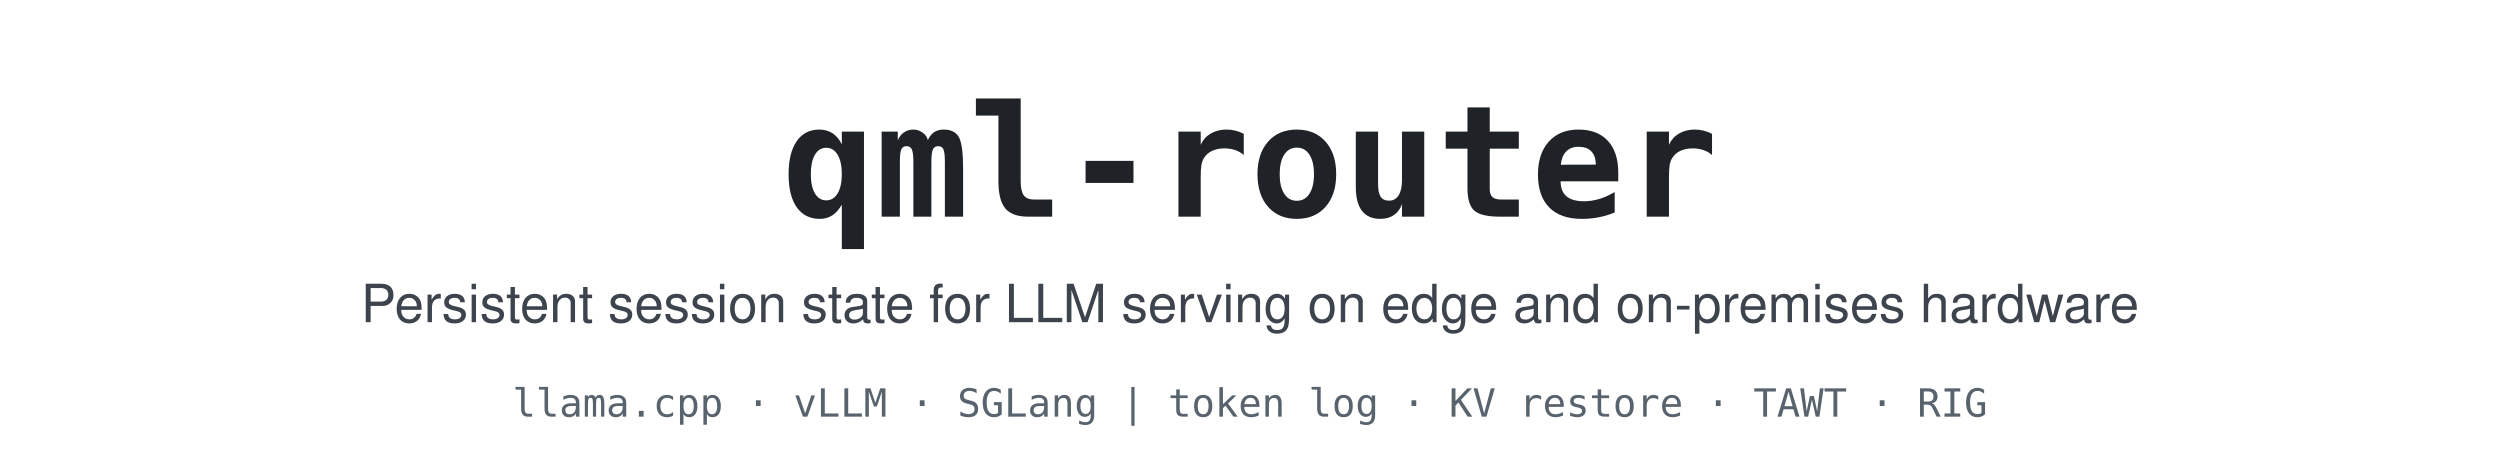
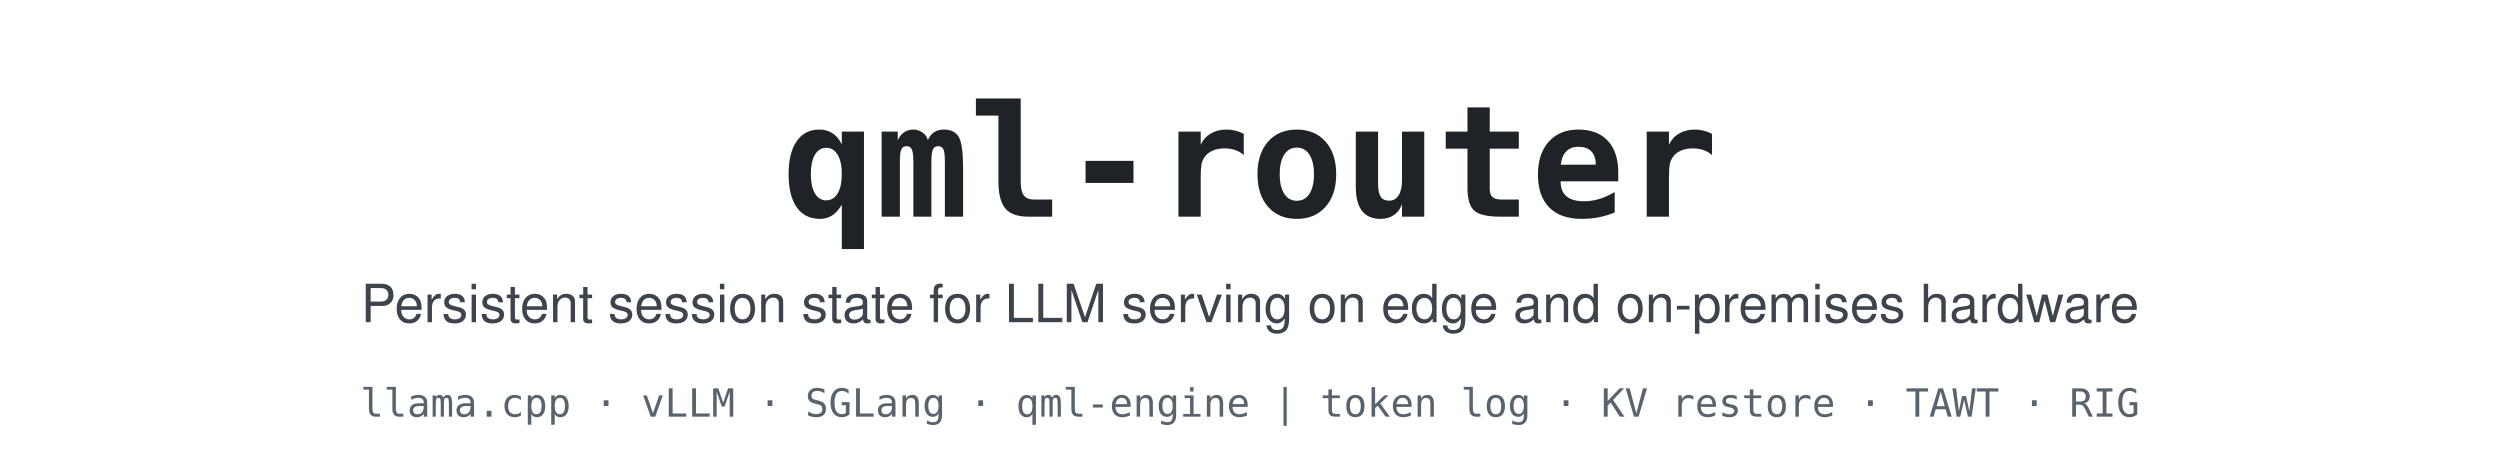
<svg xmlns="http://www.w3.org/2000/svg" width="900" height="170" viewBox="0 0 900 170" role="img" aria-label="qml-router: persistent session state for LLM serving on edge and on-premises hardware">
  <text x="450" y="78" text-anchor="middle" font-family="ui-monospace, SFMono-Regular, Menlo, Consolas, monospace" font-size="56" font-weight="700" fill="#1f2328">qml-router</text>
  <text x="450" y="116" text-anchor="middle" font-family="-apple-system, Segoe UI, Helvetica, Arial, sans-serif" font-size="19" fill="#3d444d">Persistent session state for LLM serving on edge and on-premises hardware</text>
-   <text x="450" y="150" text-anchor="middle" font-family="ui-monospace, SFMono-Regular, Menlo, Consolas, monospace" font-size="14" fill="#59636e">llama.cpp · vLLM · SGLang  |  token log · KV restore · TAWT · RIG</text>
+   <text x="450" y="150" text-anchor="middle" font-family="ui-monospace, SFMono-Regular, Menlo, Consolas, monospace" font-size="14" fill="#59636e">llama.cpp · vLLM · SGLang · qml-engine  |  token log · KV restore · TAWT · RIG</text>
</svg>
